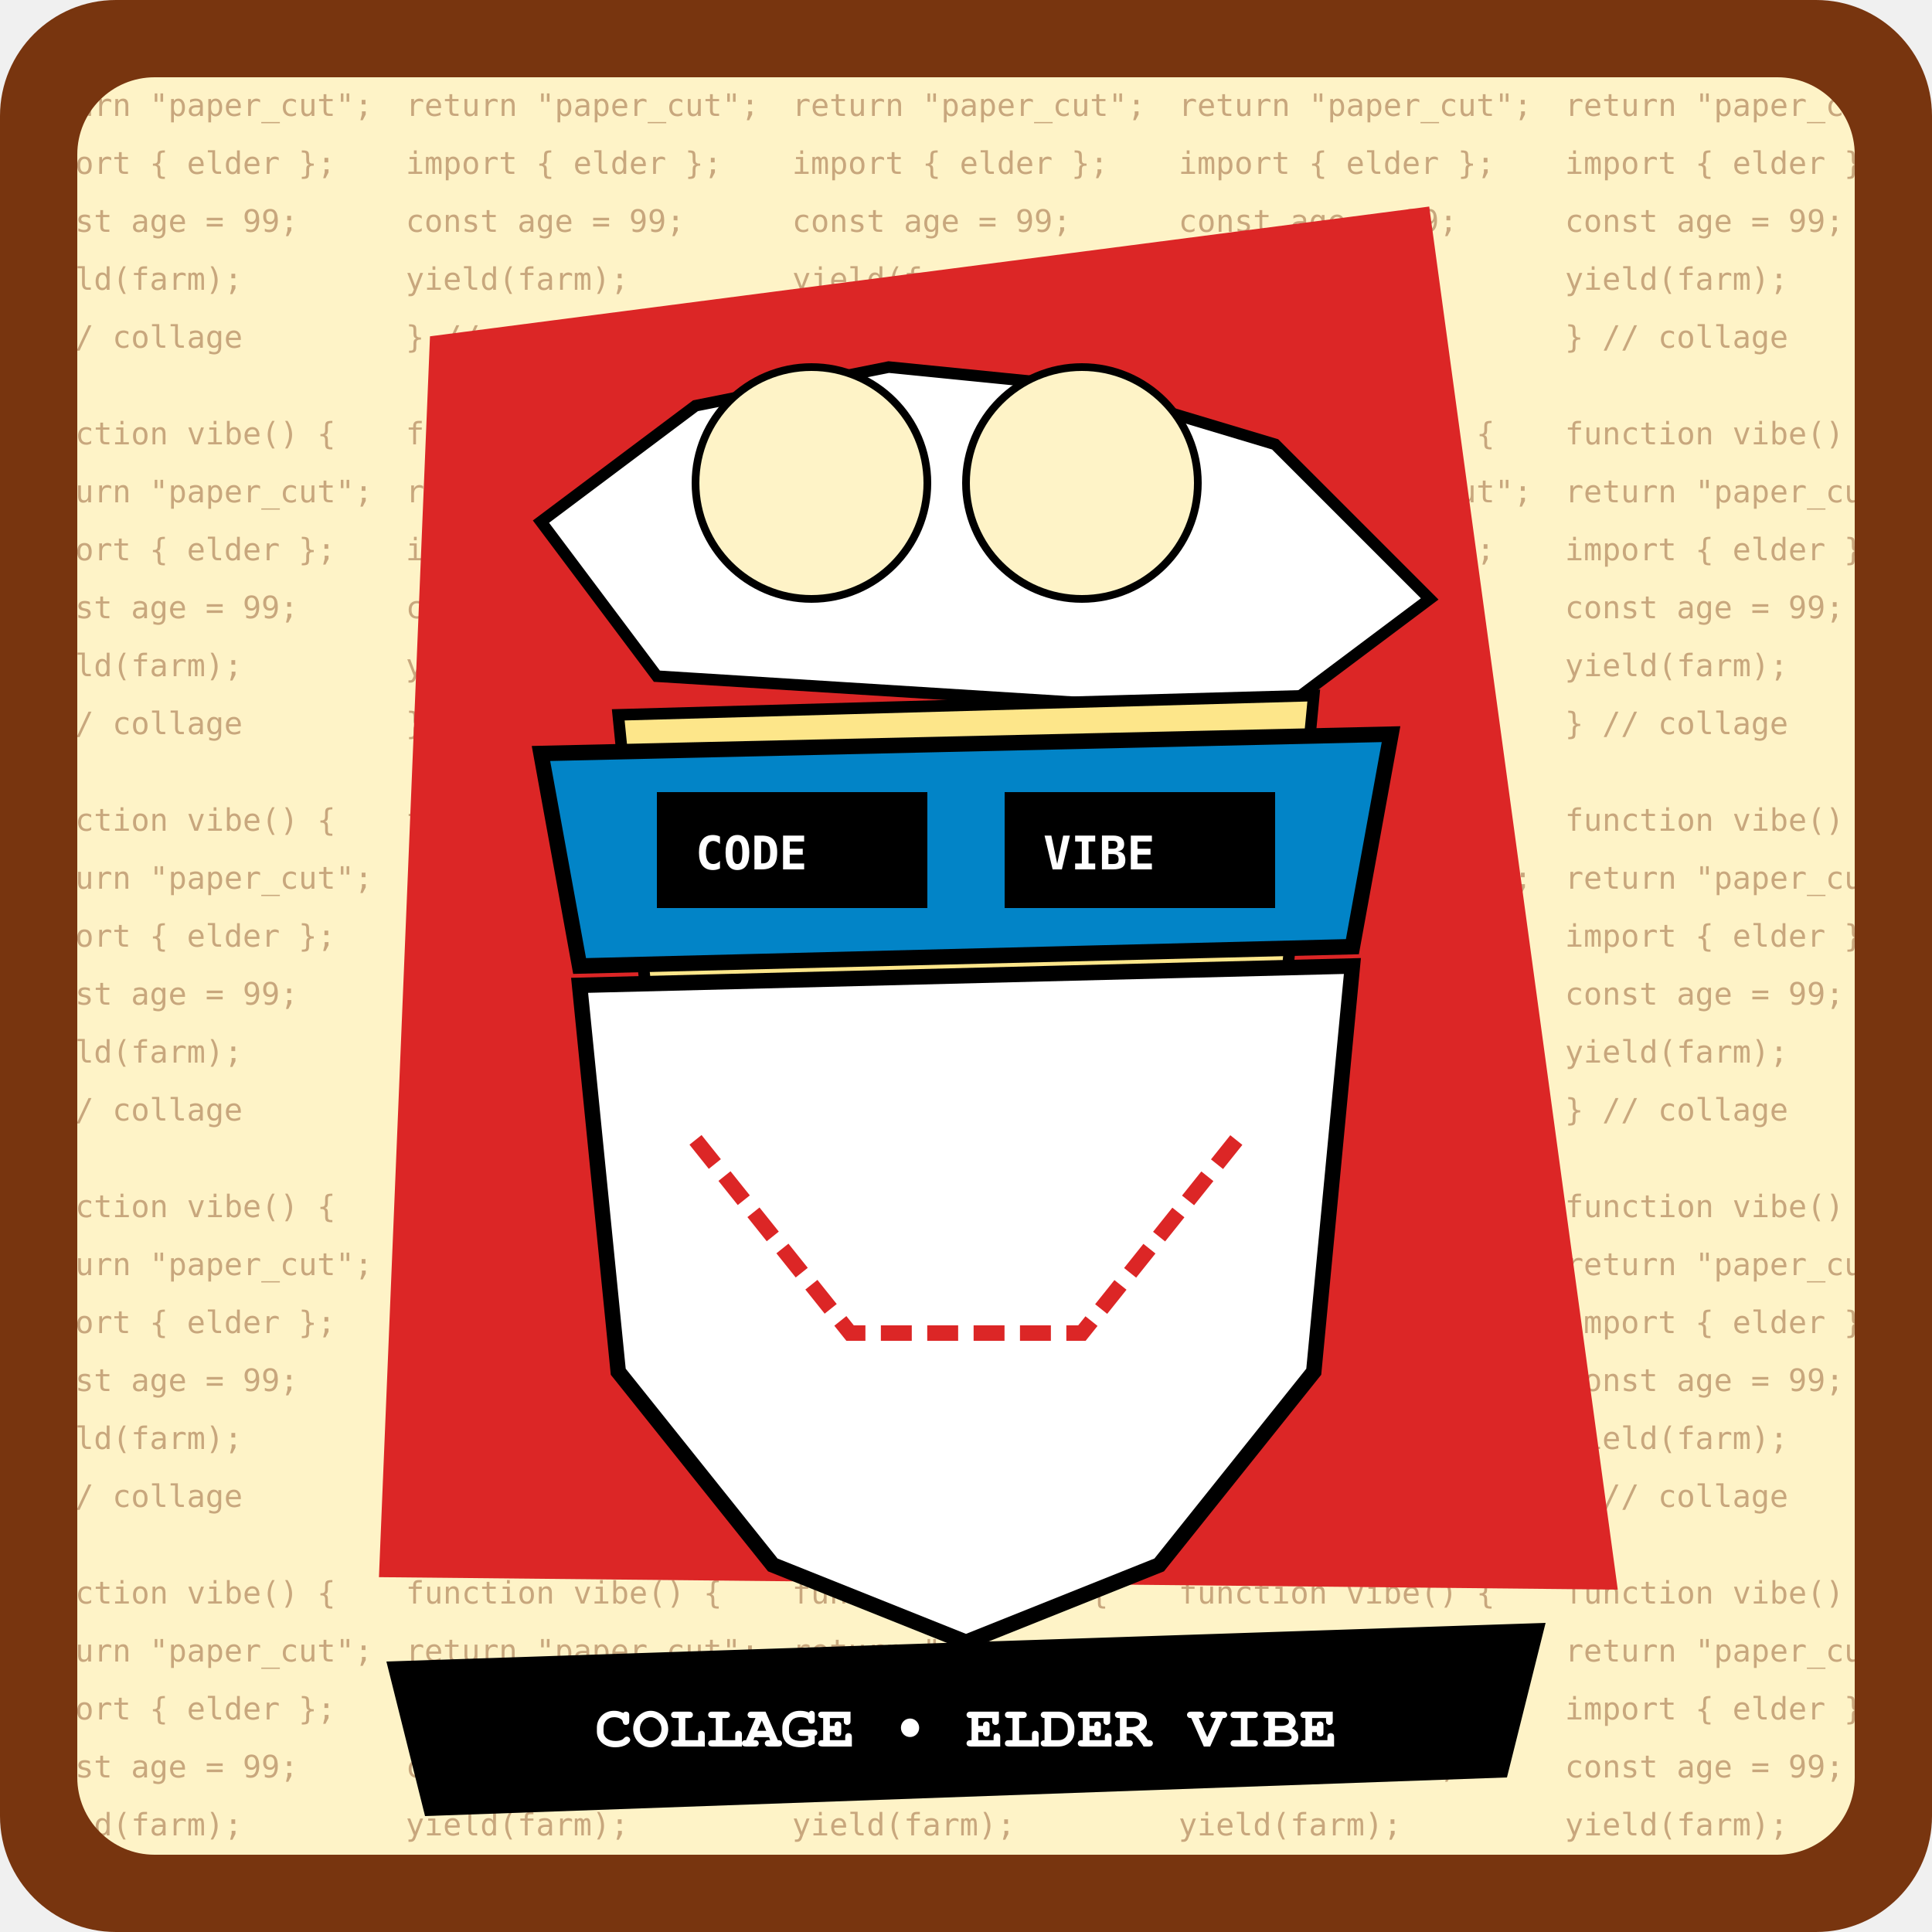
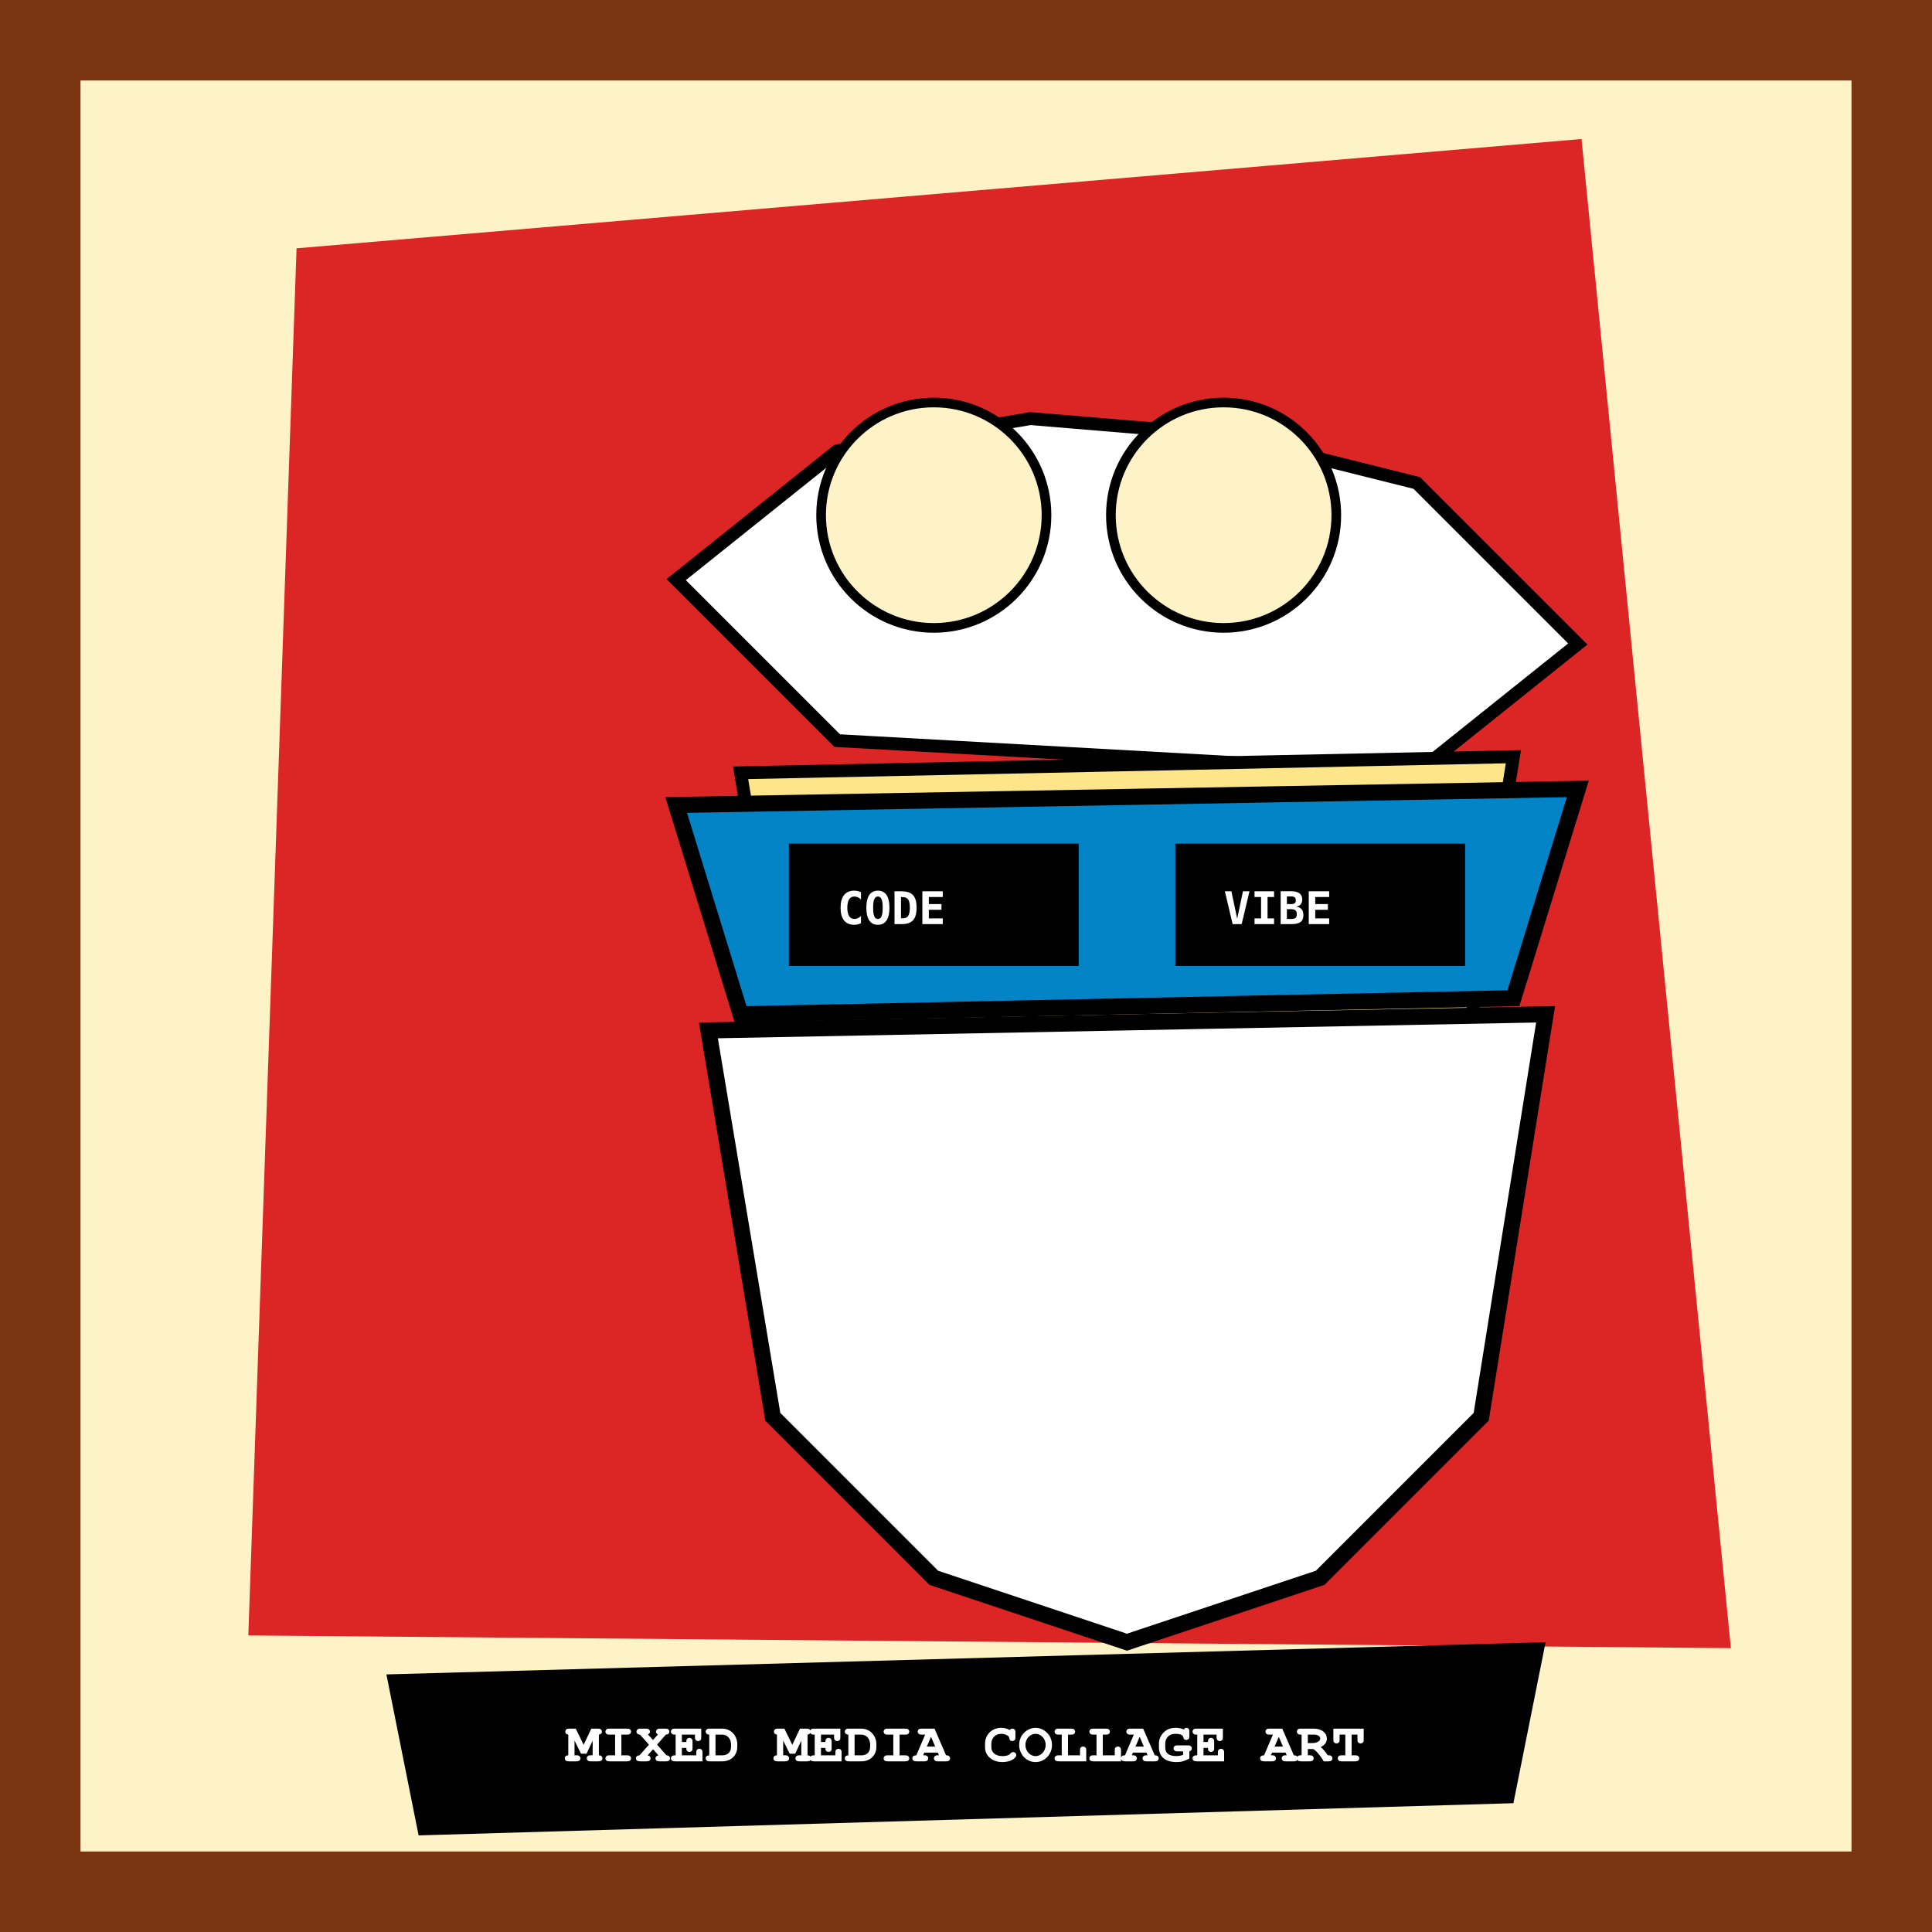
- <svg xmlns="http://www.w3.org/2000/svg" viewBox="0 0 500 500" width="100%" height="100%">
-   <defs>
-     <pattern id="newspaperCode" width="100" height="100" patternUnits="userSpaceOnUse">
-       <rect width="100" height="100" fill="#fef3c7" />
-       <text x="5" y="15" fill="#78350f" font-family="monospace" font-size="8" opacity="0.4">function vibe() {</text>
-       <text x="5" y="30" fill="#78350f" font-family="monospace" font-size="8" opacity="0.4">return "paper_cut";</text>
-       <text x="5" y="45" fill="#78350f" font-family="monospace" font-size="8" opacity="0.4">import { elder };</text>
-       <text x="5" y="60" fill="#78350f" font-family="monospace" font-size="8" opacity="0.4">const age = 99;</text>
-       <text x="5" y="75" fill="#78350f" font-family="monospace" font-size="8" opacity="0.4">yield(farm);</text>
-       <text x="5" y="90" fill="#78350f" font-family="monospace" font-size="8" opacity="0.4">} // collage</text>
-     </pattern>
-   </defs>
-   <rect width="500" height="500" rx="30" fill="#78350f" />
-   <rect x="20" y="20" width="460" height="460" rx="20" fill="url(#newspaperCode)" />
-   <polygon points="120,80 380,60 410,420 90,400" fill="#dc2626" transform="rotate(-3 250 250)" />
-   <g transform="translate(0, 15)">
-     <polygon points="140,120 180,90 230,80 280,85 330,100 370,140 330,170 170,160" fill="#ffffff" stroke="#000" stroke-width="3" />
-     <circle cx="210" cy="110" r="30" fill="#fef3c7" stroke="#000" stroke-width="2" />
-     <circle cx="280" cy="110" r="30" fill="#fef3c7" stroke="#000" stroke-width="2" />
-     <polygon points="160,170 340,165 330,270 250,290 170,270" fill="#fde68a" stroke="#000" stroke-width="3" />
-     <polygon points="140,180 360,175 350,230 150,235" fill="#0284c7" stroke="#000" stroke-width="4" />
-     <rect x="170" y="190" width="70" height="30" fill="#000" />
-     <rect x="260" y="190" width="70" height="30" fill="#000" />
-     <text x="180" y="210" fill="#fff" font-family="monospace" font-size="12" font-weight="bold">CODE</text>
-     <text x="270" y="210" fill="#fff" font-family="monospace" font-size="12" font-weight="bold">VIBE</text>
-     <polygon points="150,240 350,235 340,340 300,390 250,410 200,390 160,340" fill="#ffffff" stroke="#000" stroke-width="4" />
-     <path d="M 180 280 L 220 330 L 280 330 L 320 280" fill="none" stroke="#dc2626" stroke-width="4" stroke-dasharray="8 4" />
+ <svg xmlns="http://www.w3.org/2000/svg" viewBox="0 0 600 600" width="100%" height="100%">
+   <rect width="600" height="600" fill="#78350f" />
+   <rect x="25" y="25" width="550" height="550" fill="#fef3c7" />
+   <polygon points="100,70 500,50 530,520 70,500" fill="#dc2626" transform="rotate(-2 300 300)" />
+   <g transform="translate(50, 40)">
+     <polygon points="160,140 210,100 270,90 330,95 390,110 440,160 390,200 210,190" fill="#ffffff" stroke="#000" stroke-width="4" />
+     <circle cx="240" cy="120" r="35" fill="#fef3c7" stroke="#000" stroke-width="3" />
+     <circle cx="330" cy="120" r="35" fill="#fef3c7" stroke="#000" stroke-width="3" />
+     <polygon points="180,200 420,195 400,320 300,350 200,320" fill="#fde68a" stroke="#000" stroke-width="4" />
+     <polygon points="160,210 440,205 420,270 180,275" fill="#0284c7" stroke="#000" stroke-width="5" />
+     <rect x="195" y="222" width="90" height="38" fill="#000" />
+     <rect x="315" y="222" width="90" height="38" fill="#000" />
+     <text x="210" y="247" fill="#fff" font-family="monospace" font-size="14" font-weight="bold">CODE</text>
+     <text x="330" y="247" fill="#fff" font-family="monospace" font-size="14" font-weight="bold">VIBE</text>
+     <polygon points="170,280 430,275 410,400 360,450 300,470 240,450 190,400" fill="#ffffff" stroke="#000" stroke-width="5" />
  </g>
-   <polygon points="100,430 400,420 390,460 110,470" fill="#000" />
-   <text x="250" y="452" fill="#fff" font-family="Courier, monospace" font-size="16" font-weight="bold" text-anchor="middle">COLLAGE • ELDER VIBE</text>
+   <polygon points="120,520 480,510 470,560 130,570" fill="#000" />
+   <text x="300" y="547" fill="#fff" font-family="Courier, monospace" font-size="18" font-weight="bold" text-anchor="middle">MIXED MEDIA COLLAGE ART</text>
</svg>
